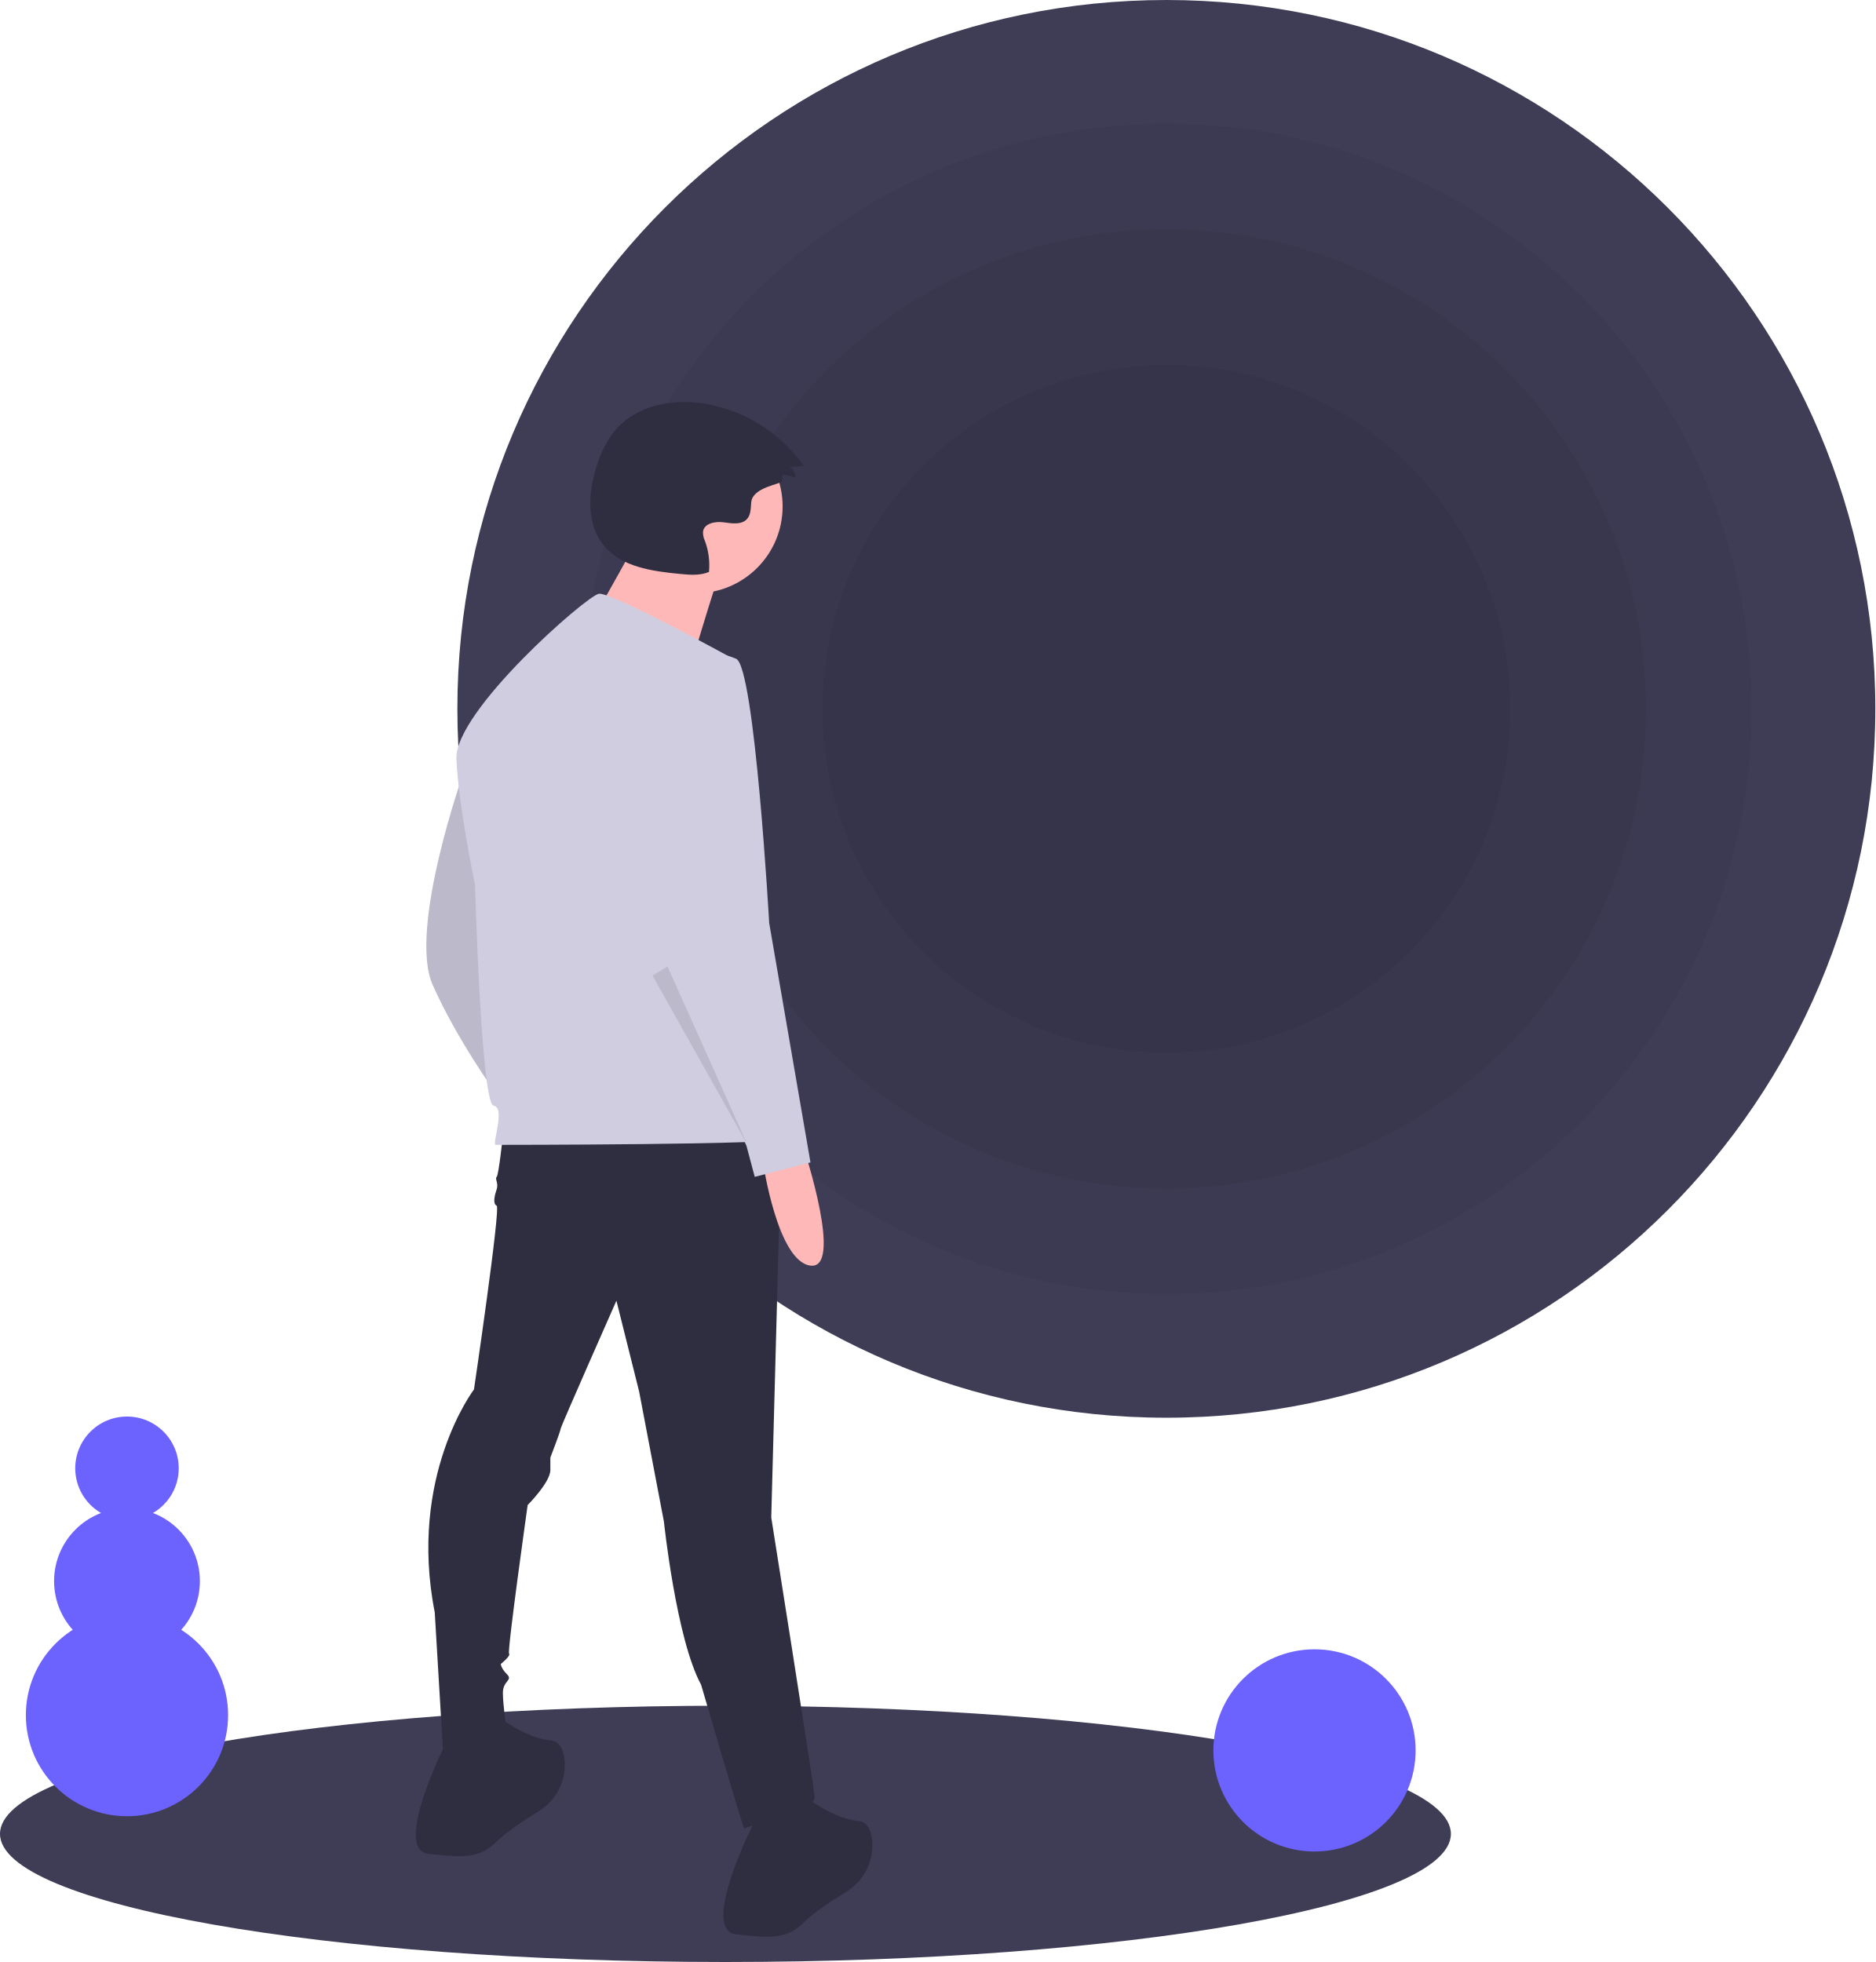
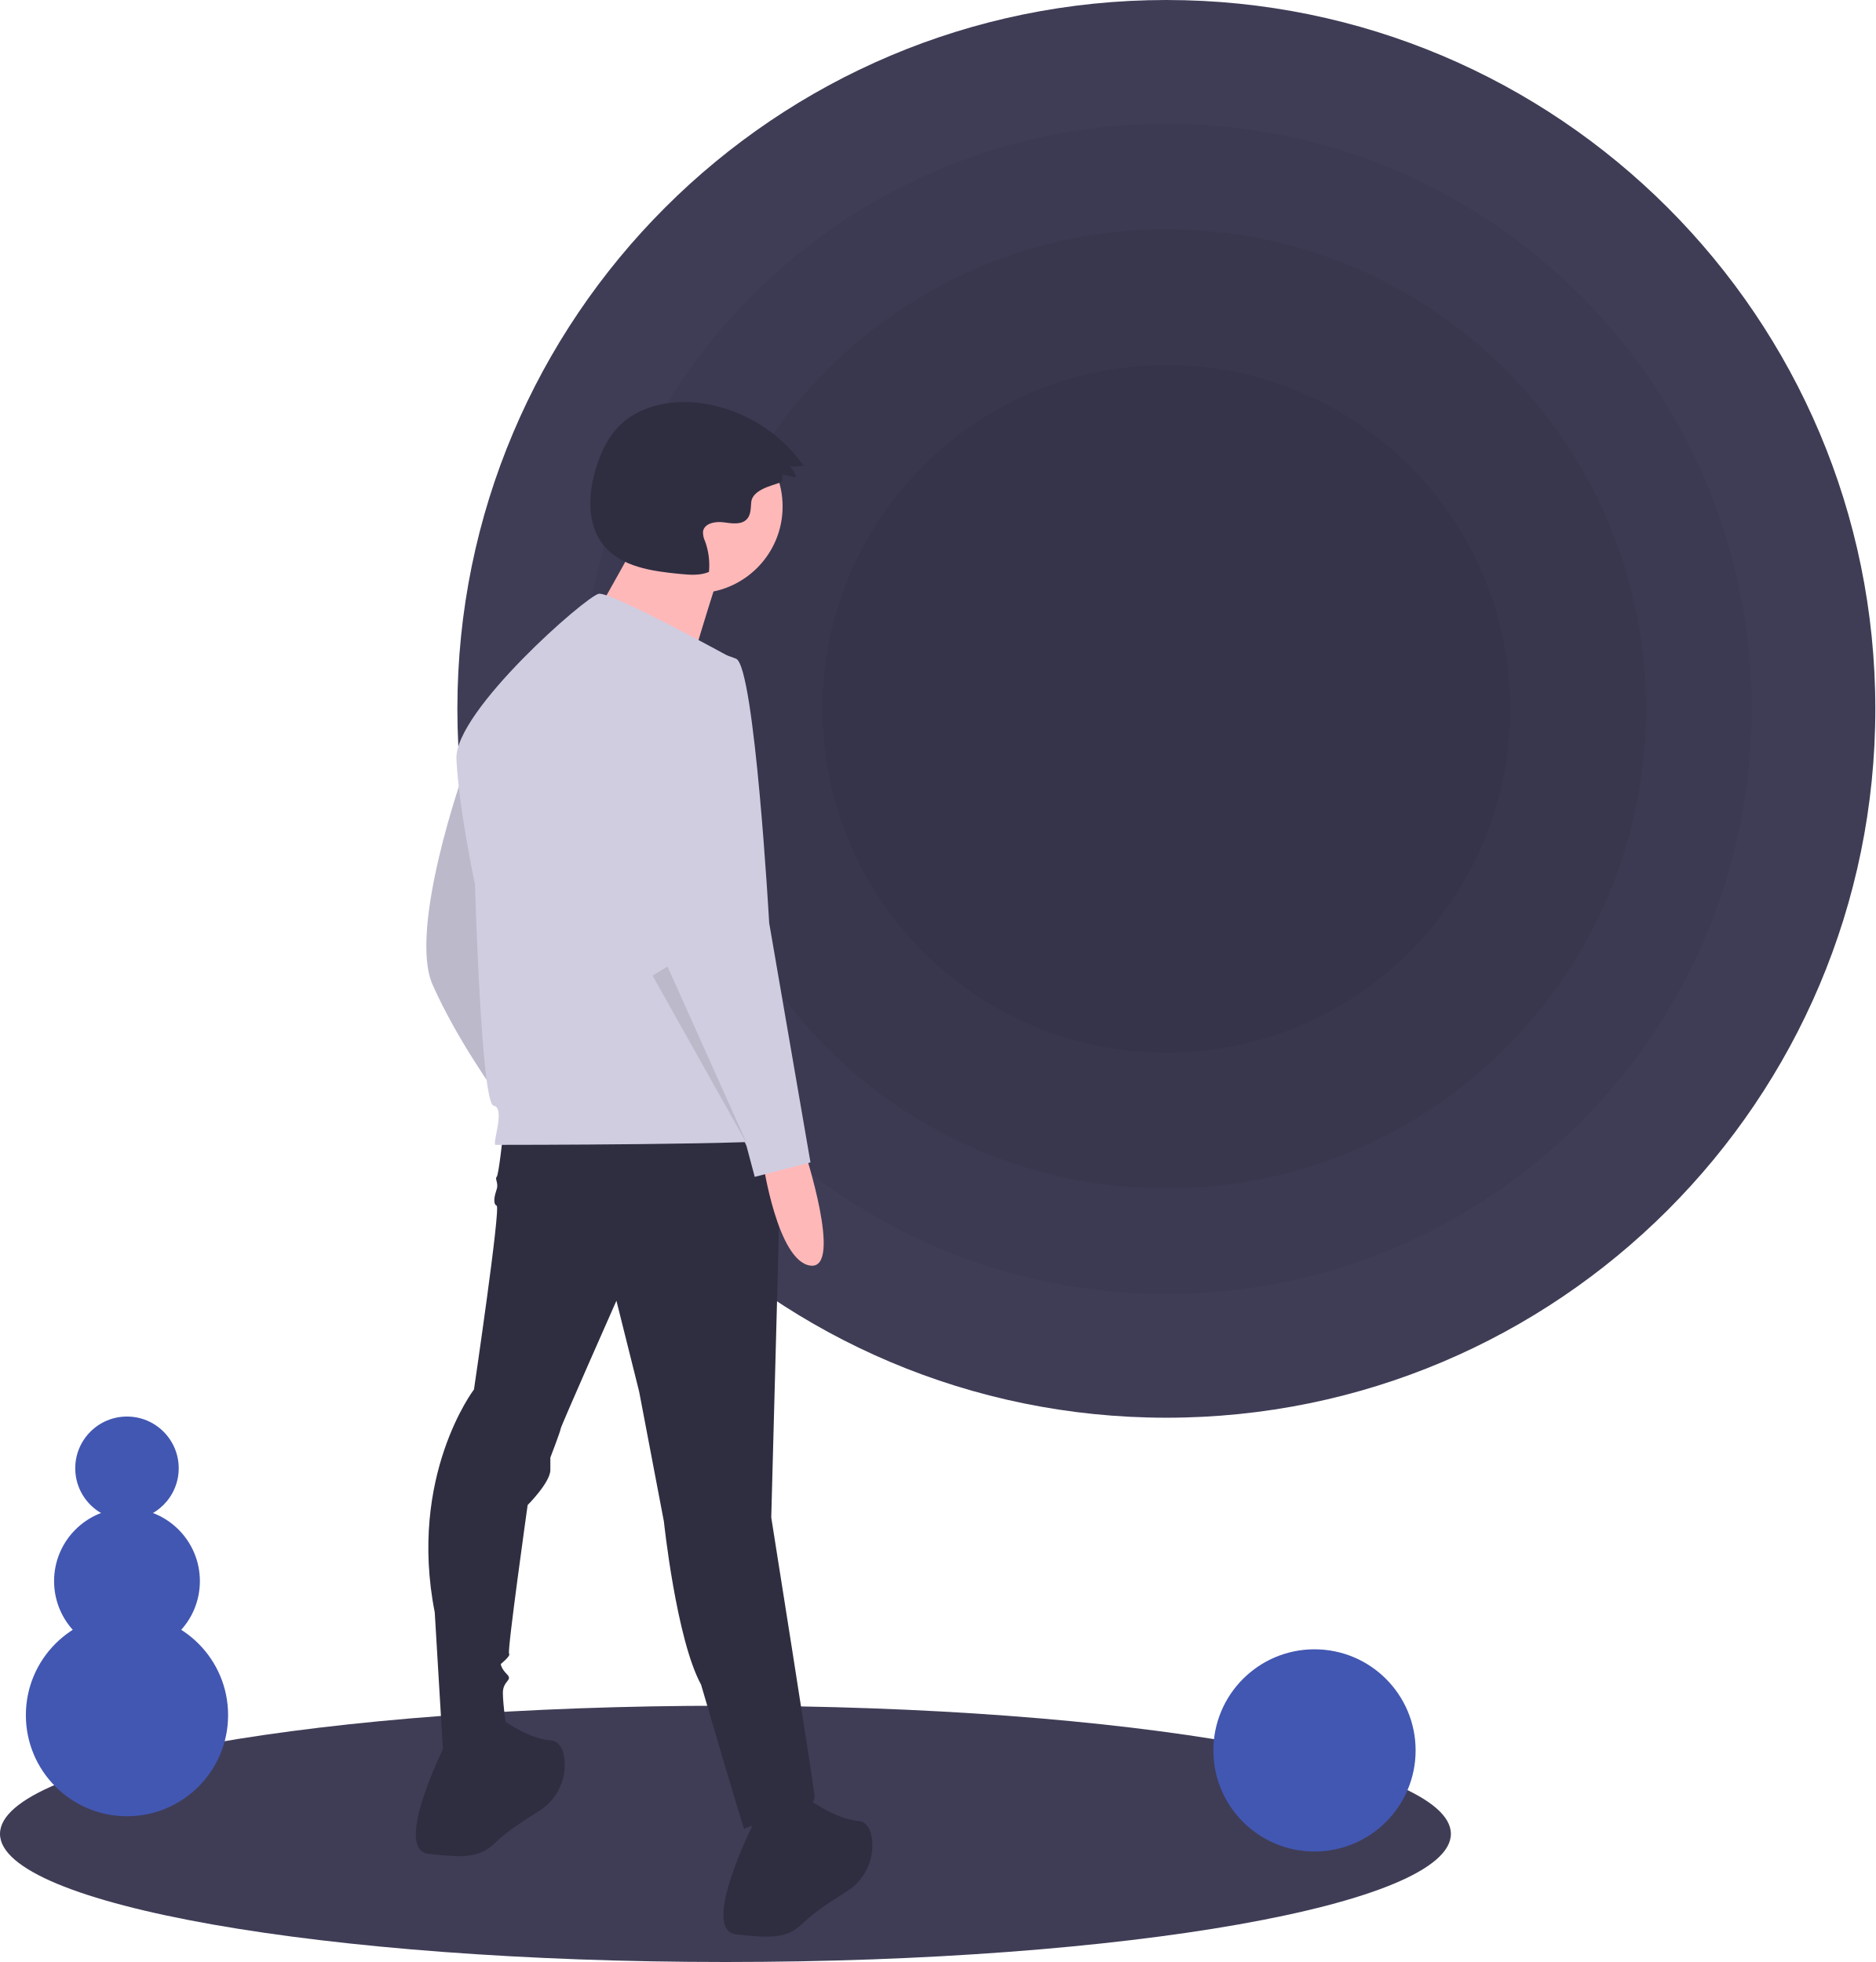
<svg xmlns="http://www.w3.org/2000/svg" id="bac3cfc7-b61b-48ce-8441-8100e40ddaa6" data-name="Layer 1" width="797.5" height="834.5" viewBox="0 0 797.5 834.5">
  <ellipse cx="308.5" cy="780" rx="308.5" ry="54.5" fill="#3f3d56" />
  <circle cx="496" cy="301.5" r="301.5" fill="#3f3d56" />
  <circle cx="496" cy="301.5" r="248.898" opacity="0.05" />
  <circle cx="496" cy="301.5" r="203.994" opacity="0.05" />
  <circle cx="496" cy="301.5" r="146.26" opacity="0.05" />
  <path d="M398.42,361.232s-23.704,66.722-13.169,90.426,27.216,46.53,27.216,46.53S406.322,365.622,398.42,361.232Z" transform="translate(-201.25 -32.75)" fill="#d0cde1" />
  <path d="M398.42,361.232s-23.704,66.722-13.169,90.426,27.216,46.53,27.216,46.53S406.322,365.622,398.42,361.232Z" transform="translate(-201.25 -32.75)" opacity="0.1" />
  <path d="M415.101,515.747s-1.756,16.681-2.634,17.558.878,2.634,0,5.268-1.756,6.145,0,7.023-9.657,78.135-9.657,78.135-28.094,36.873-16.681,94.816l3.512,58.821s27.216,1.756,27.216-7.901c0,0-1.756-11.413-1.756-16.681s4.39-5.268,1.756-7.901-2.634-4.39-2.634-4.39,4.39-3.512,3.512-4.39,7.901-63.211,7.901-63.211,9.657-9.657,9.657-14.925v-5.268s4.39-11.413,4.39-12.291,23.704-54.431,23.704-54.431l9.657,38.629,10.535,55.309s5.268,50.042,15.803,69.356c0,0,18.436,63.211,18.436,61.455s30.727-6.145,29.849-14.047-18.436-118.52-18.436-118.52L533.621,513.991Z" transform="translate(-201.25 -32.75)" fill="#2f2e41" />
  <path d="M391.397,772.978s-23.704,46.53-7.901,48.286,21.948,1.756,28.971-5.268c3.84-3.84,11.615-8.991,17.876-12.873a23.117,23.117,0,0,0,10.969-21.982c-.463-4.295-2.068-7.834-6.019-8.164-10.535-.878-22.826-10.535-22.826-10.535Z" transform="translate(-201.25 -32.75)" fill="#2f2e41" />
  <path d="M522.208,807.217s-23.704,46.53-7.901,48.286,21.948,1.756,28.971-5.268c3.84-3.84,11.615-8.991,17.876-12.873a23.117,23.117,0,0,0,10.969-21.982c-.463-4.295-2.068-7.834-6.019-8.164-10.535-.878-22.826-10.535-22.826-10.535Z" transform="translate(-201.25 -32.75)" fill="#2f2e41" />
  <circle cx="295.905" cy="215.433" r="36.905" fill="#ffb8b8" />
  <path d="M473.43,260.308S447.07,308.812,444.961,308.812,492.41,324.628,492.41,324.628s13.707-46.394,15.816-50.612Z" transform="translate(-201.25 -32.75)" fill="#ffb8b8" />
  <path d="M513.867,313.385s-52.675-28.971-57.943-28.094-61.455,50.042-60.577,70.234,7.901,53.553,7.901,53.553,2.634,93.06,7.901,93.938-.878,16.681.878,16.681,122.909,0,123.787-2.634S513.867,313.385,513.867,313.385Z" transform="translate(-201.25 -32.75)" fill="#d0cde1" />
  <path d="M543.278,521.892s16.681,50.92,2.634,49.164-20.192-43.896-20.192-43.896Z" transform="translate(-201.25 -32.75)" fill="#ffb8b8" />
  <path d="M498.504,310.313s-32.483,7.023-27.216,50.92,14.925,87.792,14.925,87.792l32.483,71.112,3.512,13.169,23.704-6.145L528.353,425.321s-6.145-108.863-14.047-112.374A34,34,0,0,0,498.504,310.313Z" transform="translate(-201.25 -32.75)" fill="#d0cde1" />
  <polygon points="277.5 414.958 317.885 486.947 283.86 411.09 277.5 414.958" opacity="0.1" />
  <path d="M533.896,237.316l.122-2.82,5.61,1.396a6.27,6.27,0,0,0-2.514-4.615l5.976-.334a64.477,64.477,0,0,0-43.124-26.651c-12.926-1.873-27.318.838-36.182,10.43-4.299,4.653-7.001,10.57-8.922,16.607-3.539,11.118-4.26,24.372,3.12,33.409,7.501,9.185,20.602,10.984,32.406,12.121,4.153.4,8.506.772,12.355-.839a29.721,29.721,0,0,0-1.654-13.037,8.687,8.687,0,0,1-.879-4.152c.525-3.512,5.209-4.396,8.728-3.922s7.75,1.2,10.062-1.494c1.593-1.856,1.499-4.559,1.71-6.996C521.282,239.785,533.836,238.707,533.896,237.316Z" transform="translate(-201.25 -32.75)" fill="#2f2e41" />
-   <circle cx="559" cy="744.5" r="43" fill="#6c63ff" />
-   <circle cx="54" cy="729.5" r="43" fill="#6c63ff" />
-   <circle cx="54" cy="672.5" r="31" fill="#6c63ff" />
-   <circle cx="54" cy="624.5" r="22" fill="#6c63ff" />
+   <circle cx="559" cy="744.5" r="43" fill="#4257b2" />
+   <circle cx="54" cy="729.5" r="43" fill="#4257b2" />
+   <circle cx="54" cy="672.5" r="31" fill="#4257b2" />
+   <circle cx="54" cy="624.5" r="22" fill="#4257b2" />
</svg>
